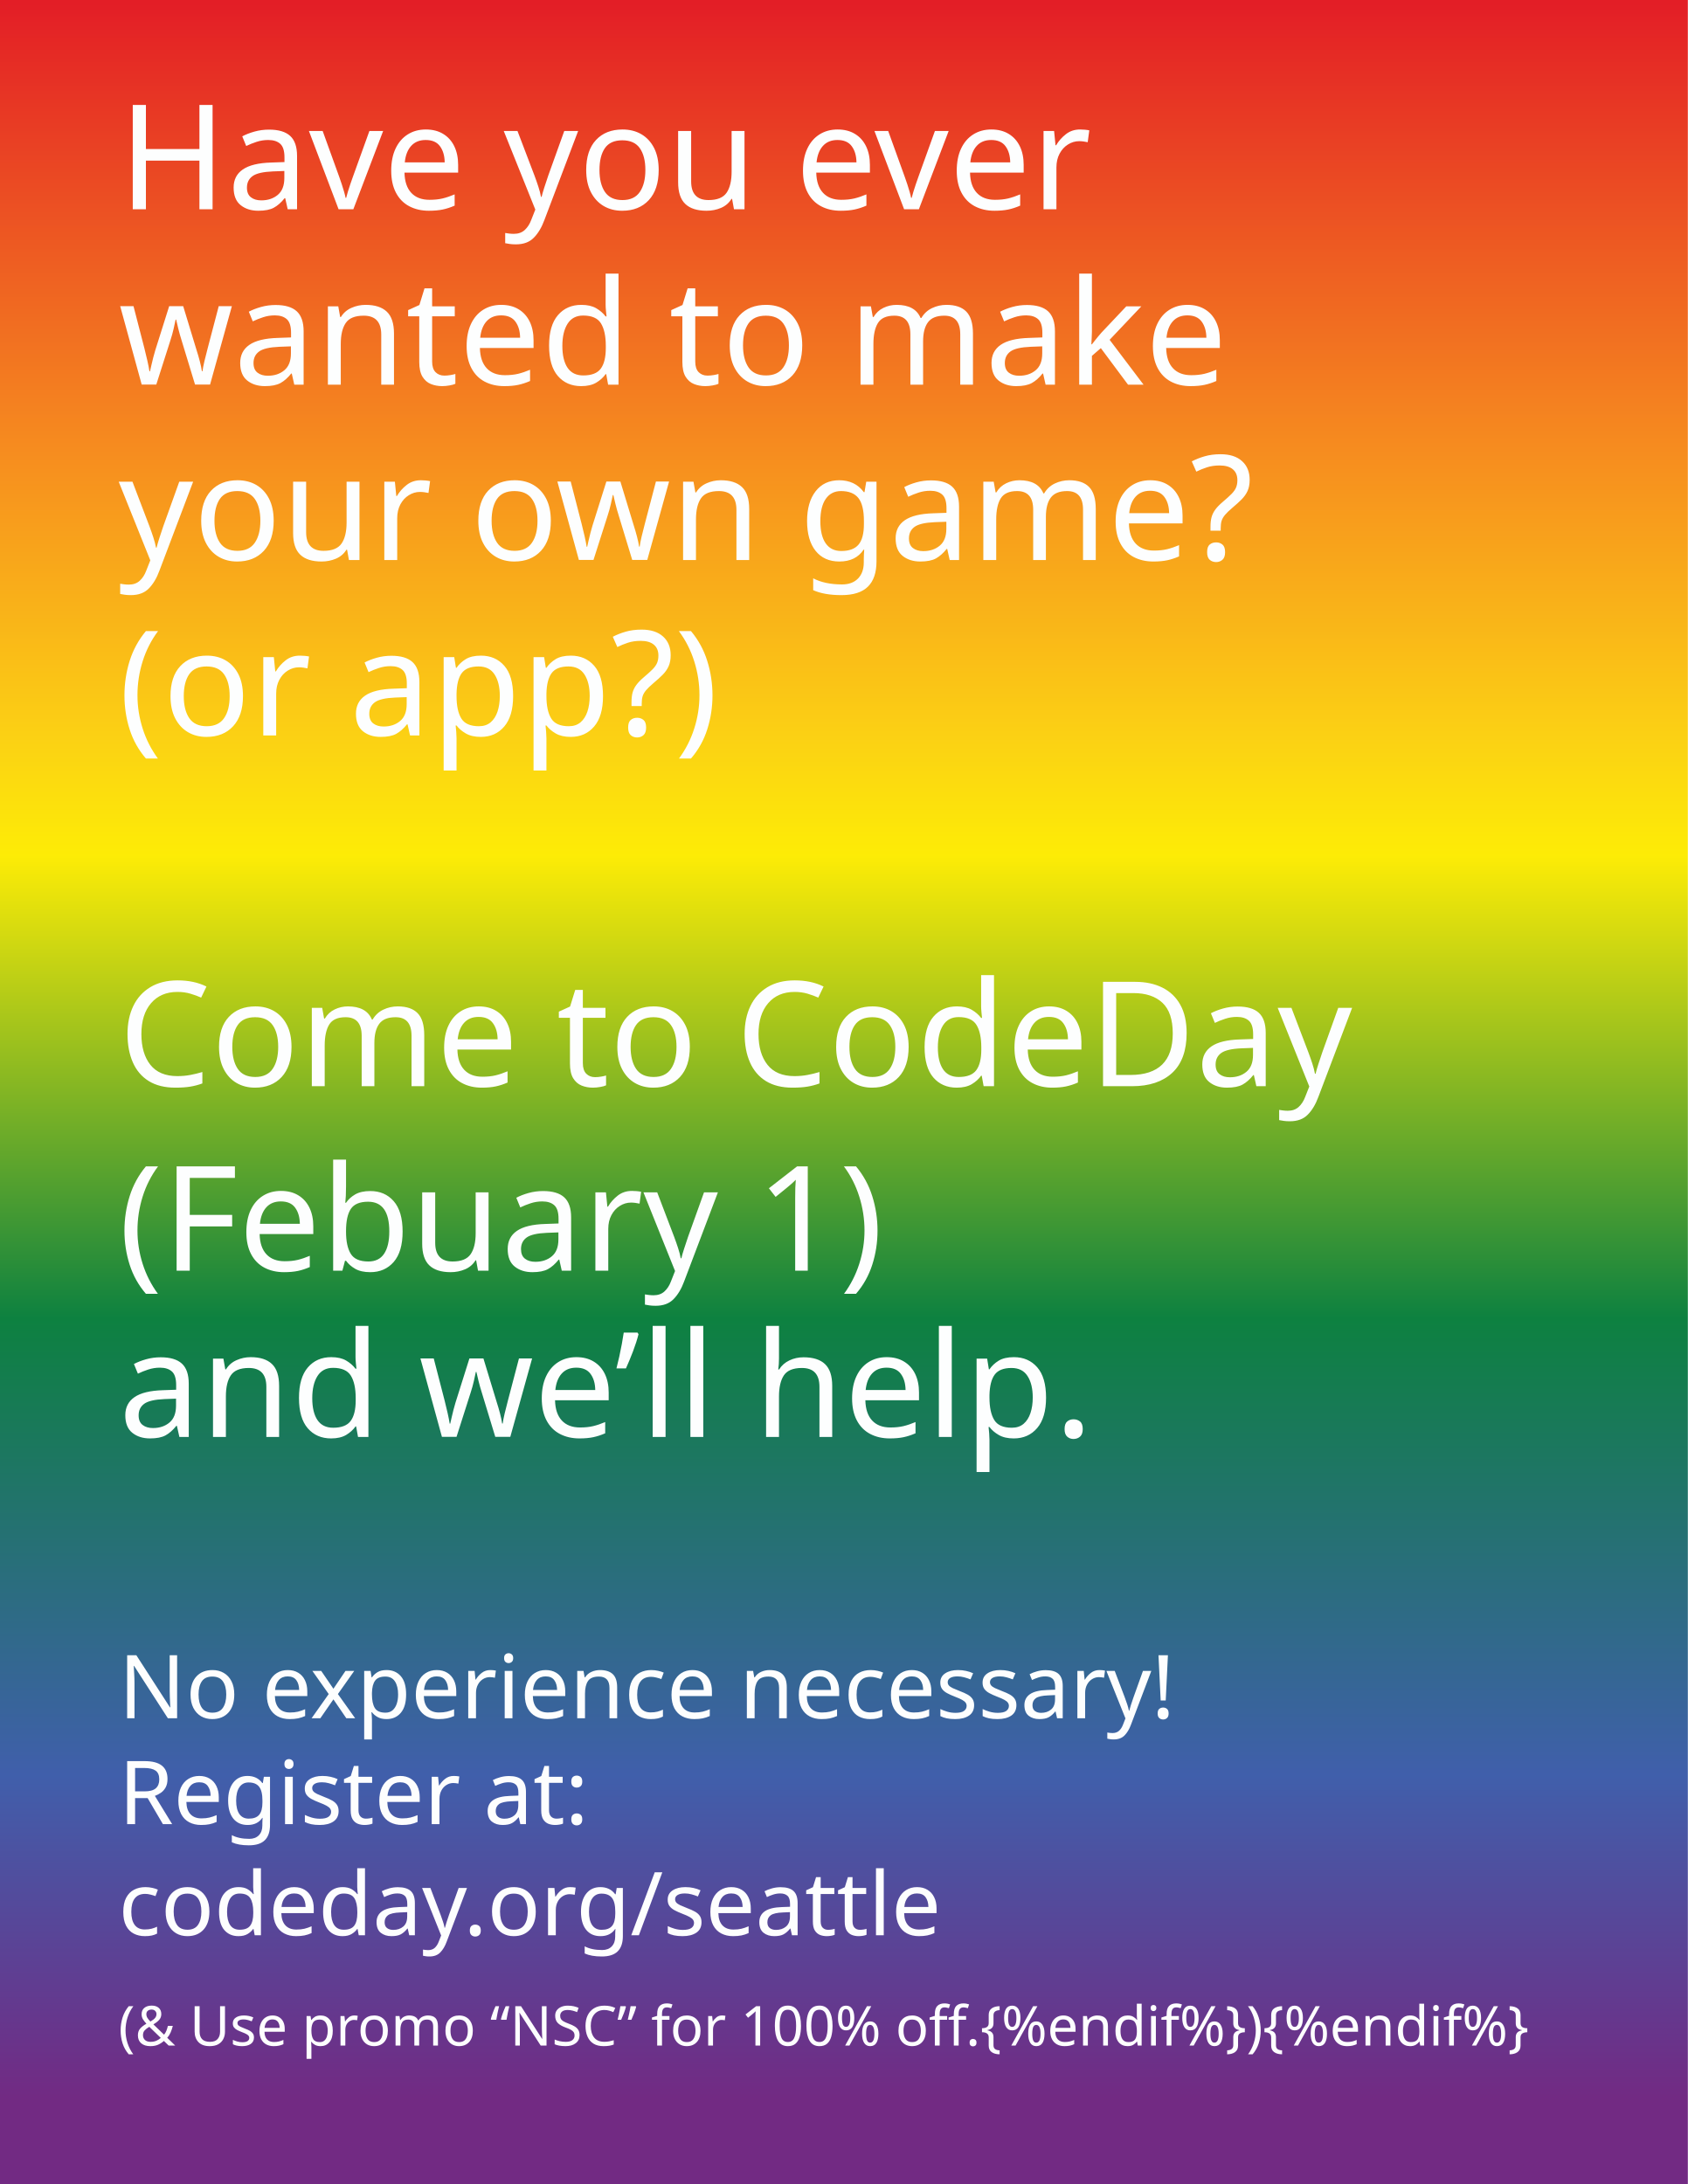
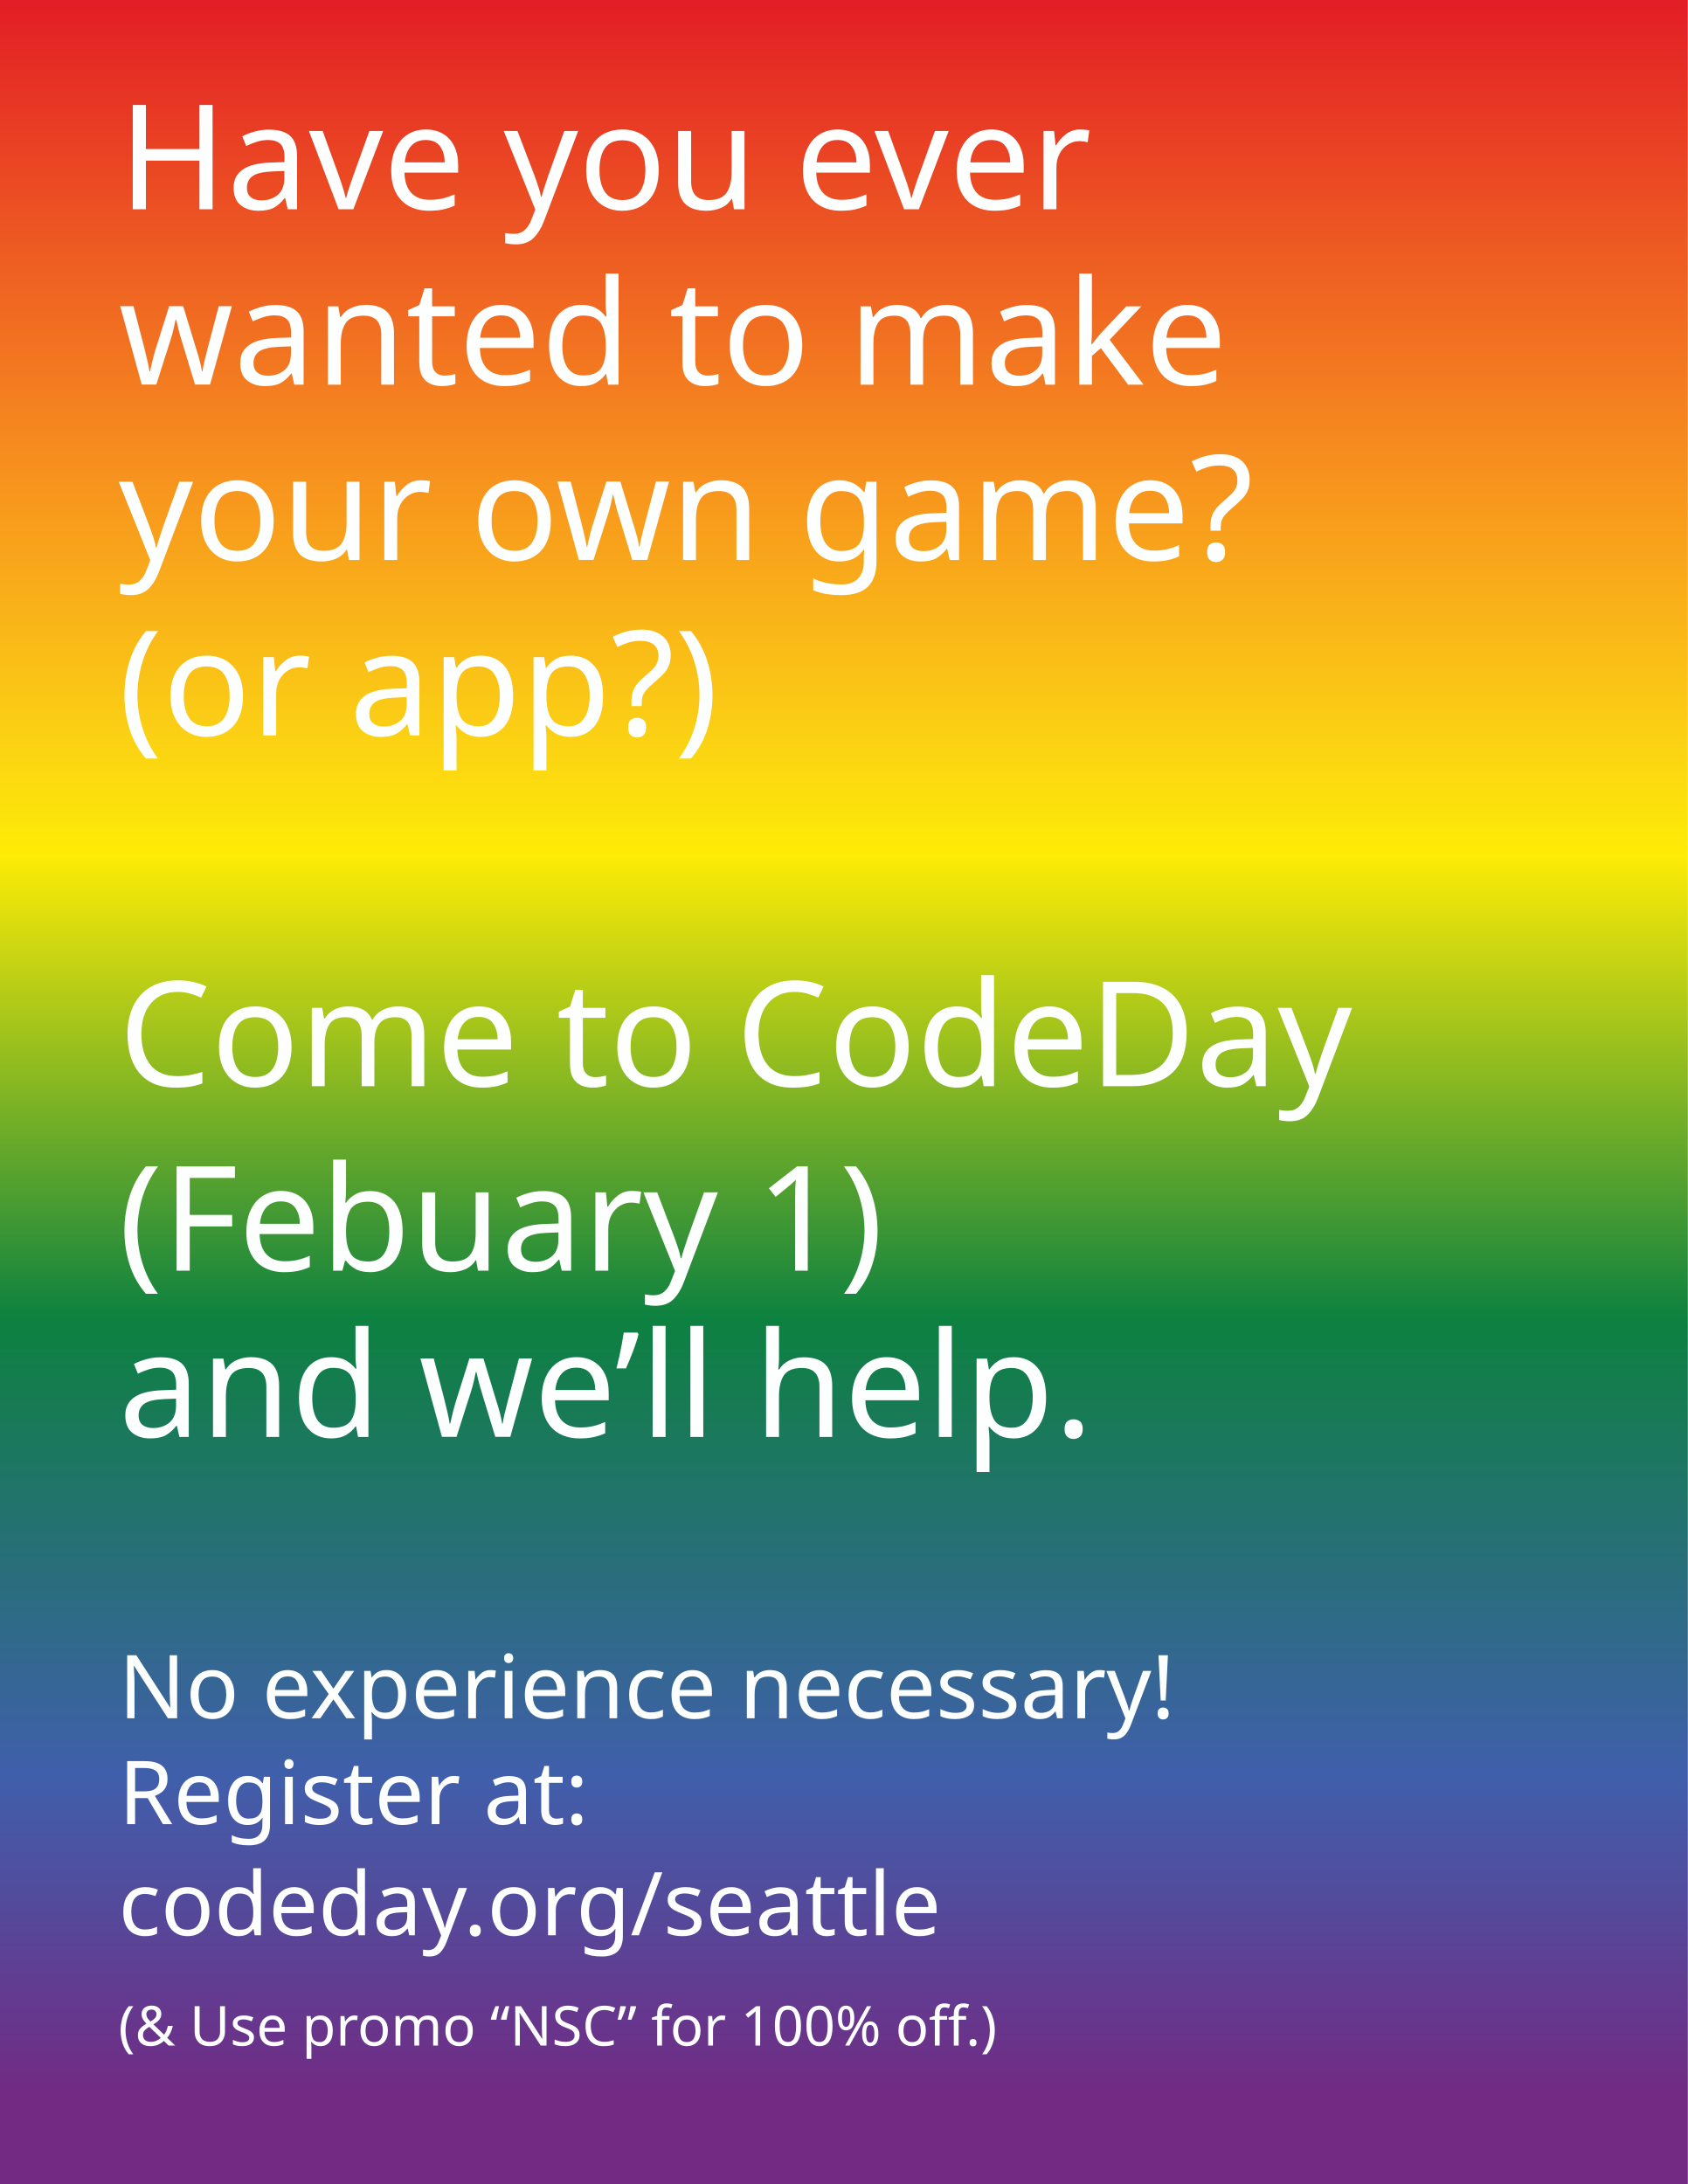
<svg xmlns="http://www.w3.org/2000/svg" version="1.1" id="Layer_1" x="0px" y="0px" viewBox="0 0 612 792" style="enable-background:new 0 0 612 792;" xml:space="preserve">
  <defs id="defs1066" />
  <style type="text/css" id="style1014">
	.st0{fill:url(#SVGID_1_);}
	.st1{fill:none;}
	.st2{fill:#FDFEFE;}
	.st3{font-family:'Sofia Pro';}
	.st4{font-size:53px;}
	.st5{font-size:32px;}
	.st6{font-size:20px;}
</style>
  <linearGradient id="SVGID_1_" gradientUnits="userSpaceOnUse" x1="306" y1="1.294" x2="306" y2="793.294">
    <stop offset="0" style="stop-color:#E31E26" id="stop1016" />
    <stop offset="0.204" style="stop-color:#F68C1F" id="stop1018" />
    <stop offset="0.214" style="stop-color:#F7911E" id="stop1020" />
    <stop offset="0.336" style="stop-color:#FBD114" id="stop1022" />
    <stop offset="0.39" style="stop-color:#FDEC06" id="stop1024" />
    <stop offset="0.602" style="stop-color:#0D8140" id="stop1026" />
    <stop offset="0.811" style="stop-color:#405FAB" id="stop1028" />
    <stop offset="0.959" style="stop-color:#722A83" id="stop1030" />
  </linearGradient>
  <rect class="st0" width="612" height="792" id="rect1033" />
  <rect x="43" y="38" class="st1" width="529" height="680" id="rect1035" />
  <text transform="matrix(1 0 0 1 43 75.895)" id="text1055">
    <tspan x="0" y="0" class="st2 st3 st4" id="tspan1037">Have you ever </tspan>
    <tspan x="0" y="63.6" class="st2 st3 st4" id="tspan1039">wanted to make </tspan>
    <tspan x="0" y="127.2" class="st2 st3 st4" id="tspan1041">your own game? </tspan>
    <tspan x="0" y="190.8" class="st2 st3 st4" id="tspan1043">(or app?)</tspan>
    <tspan x="0" y="318" class="st2 st3 st4" id="tspan1045">Come to CodeDay  </tspan>
    <tspan x="0" y="381.6" class="st2 st3 st4" id="tspan1047"> </tspan>
    <tspan x="0" y="445.2" class="st2 st3 st4" id="tspan1049">and we’ll help.</tspan>
    <tspan x="0" y="547.2" class="st2 st3 st5" id="tspan1051">No experience necessary!</tspan>
    <tspan x="0" y="585.6" class="st2 st3 st5" id="tspan1053">Register at:</tspan>
  </text>
  <text transform="matrix(1 0 0 1 43 460.8066)" class="st2 st3 st4" id="text1057">(Febuary 1)</text>
  <text transform="matrix(1 0 0 1 42.9404 701.8066)" class="st2 st3 st5" id="text1059">codeday.org/seattle</text>
-   <text transform="matrix(1 0 0 1 42.9404 741.8066)" class="st2 st3 st6" id="text1061">(&amp; Use promo “NSC” for 100% off.{%endif%}){%endif%}</text>
+   <text transform="matrix(1 0 0 1 42.9404 741.8066)" class="st2 st3 st6" id="text1061">(&amp; Use promo “NSC” for 100% off.)</text>
</svg>
